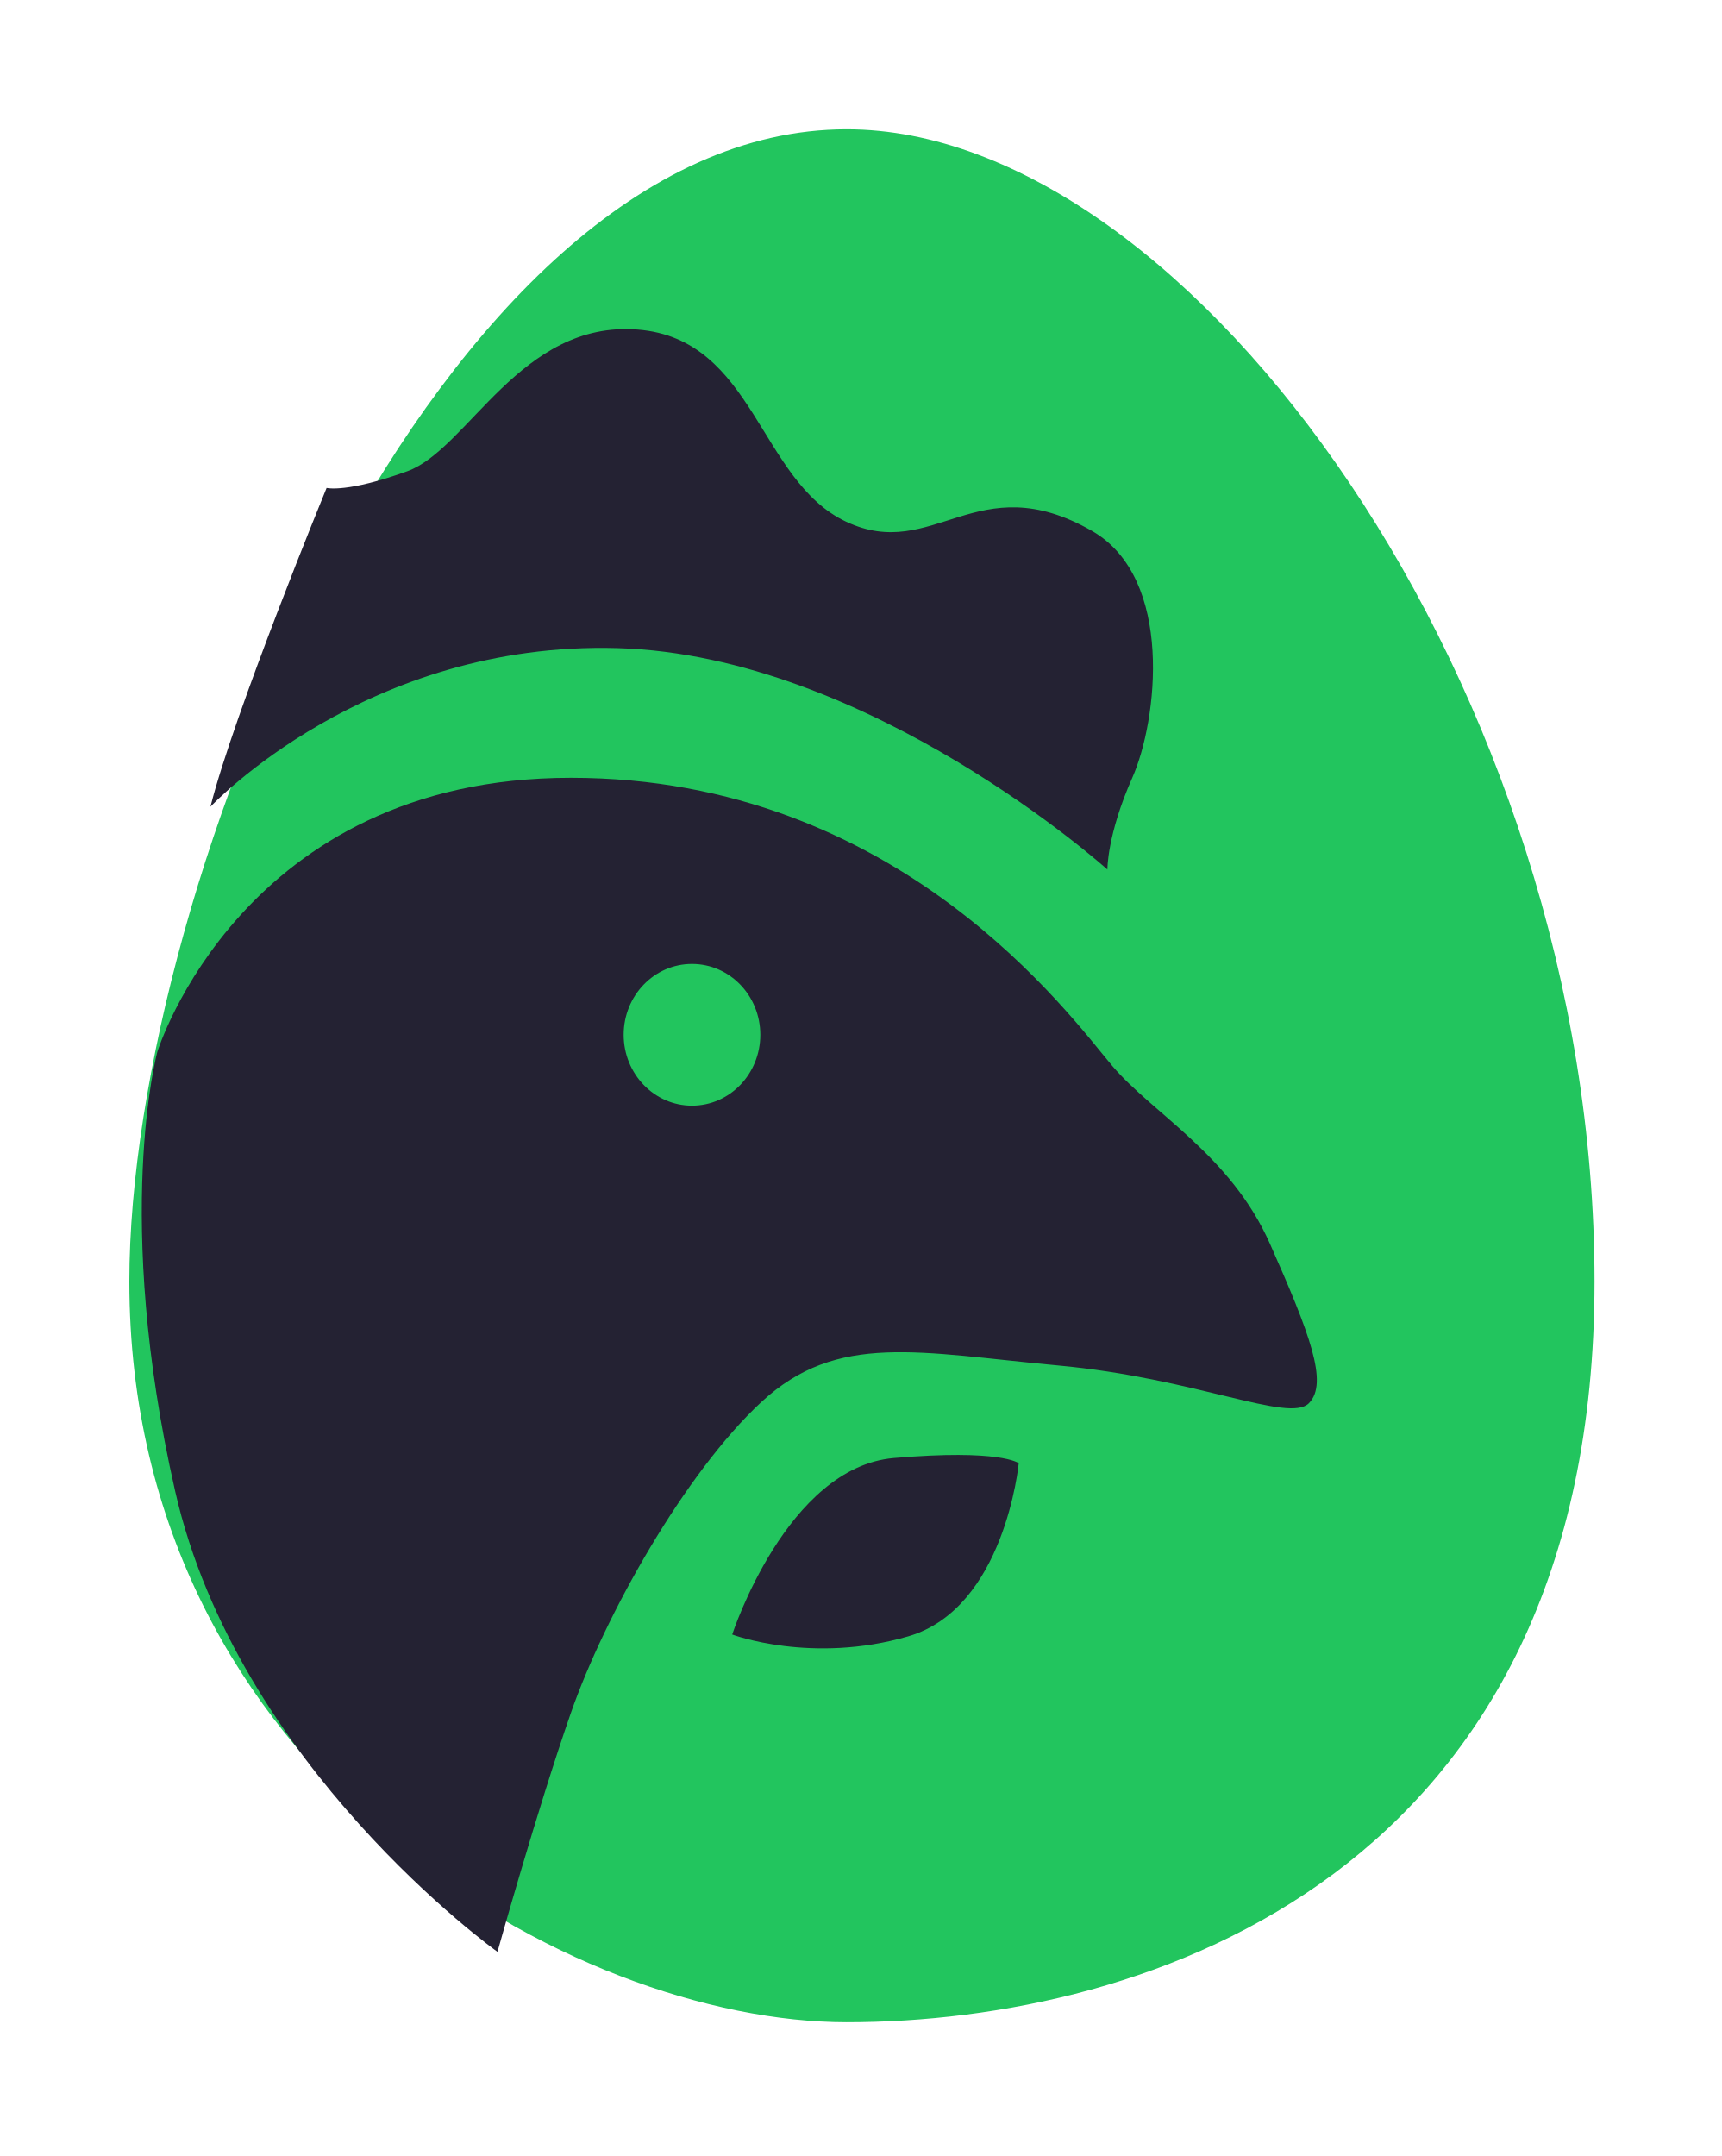
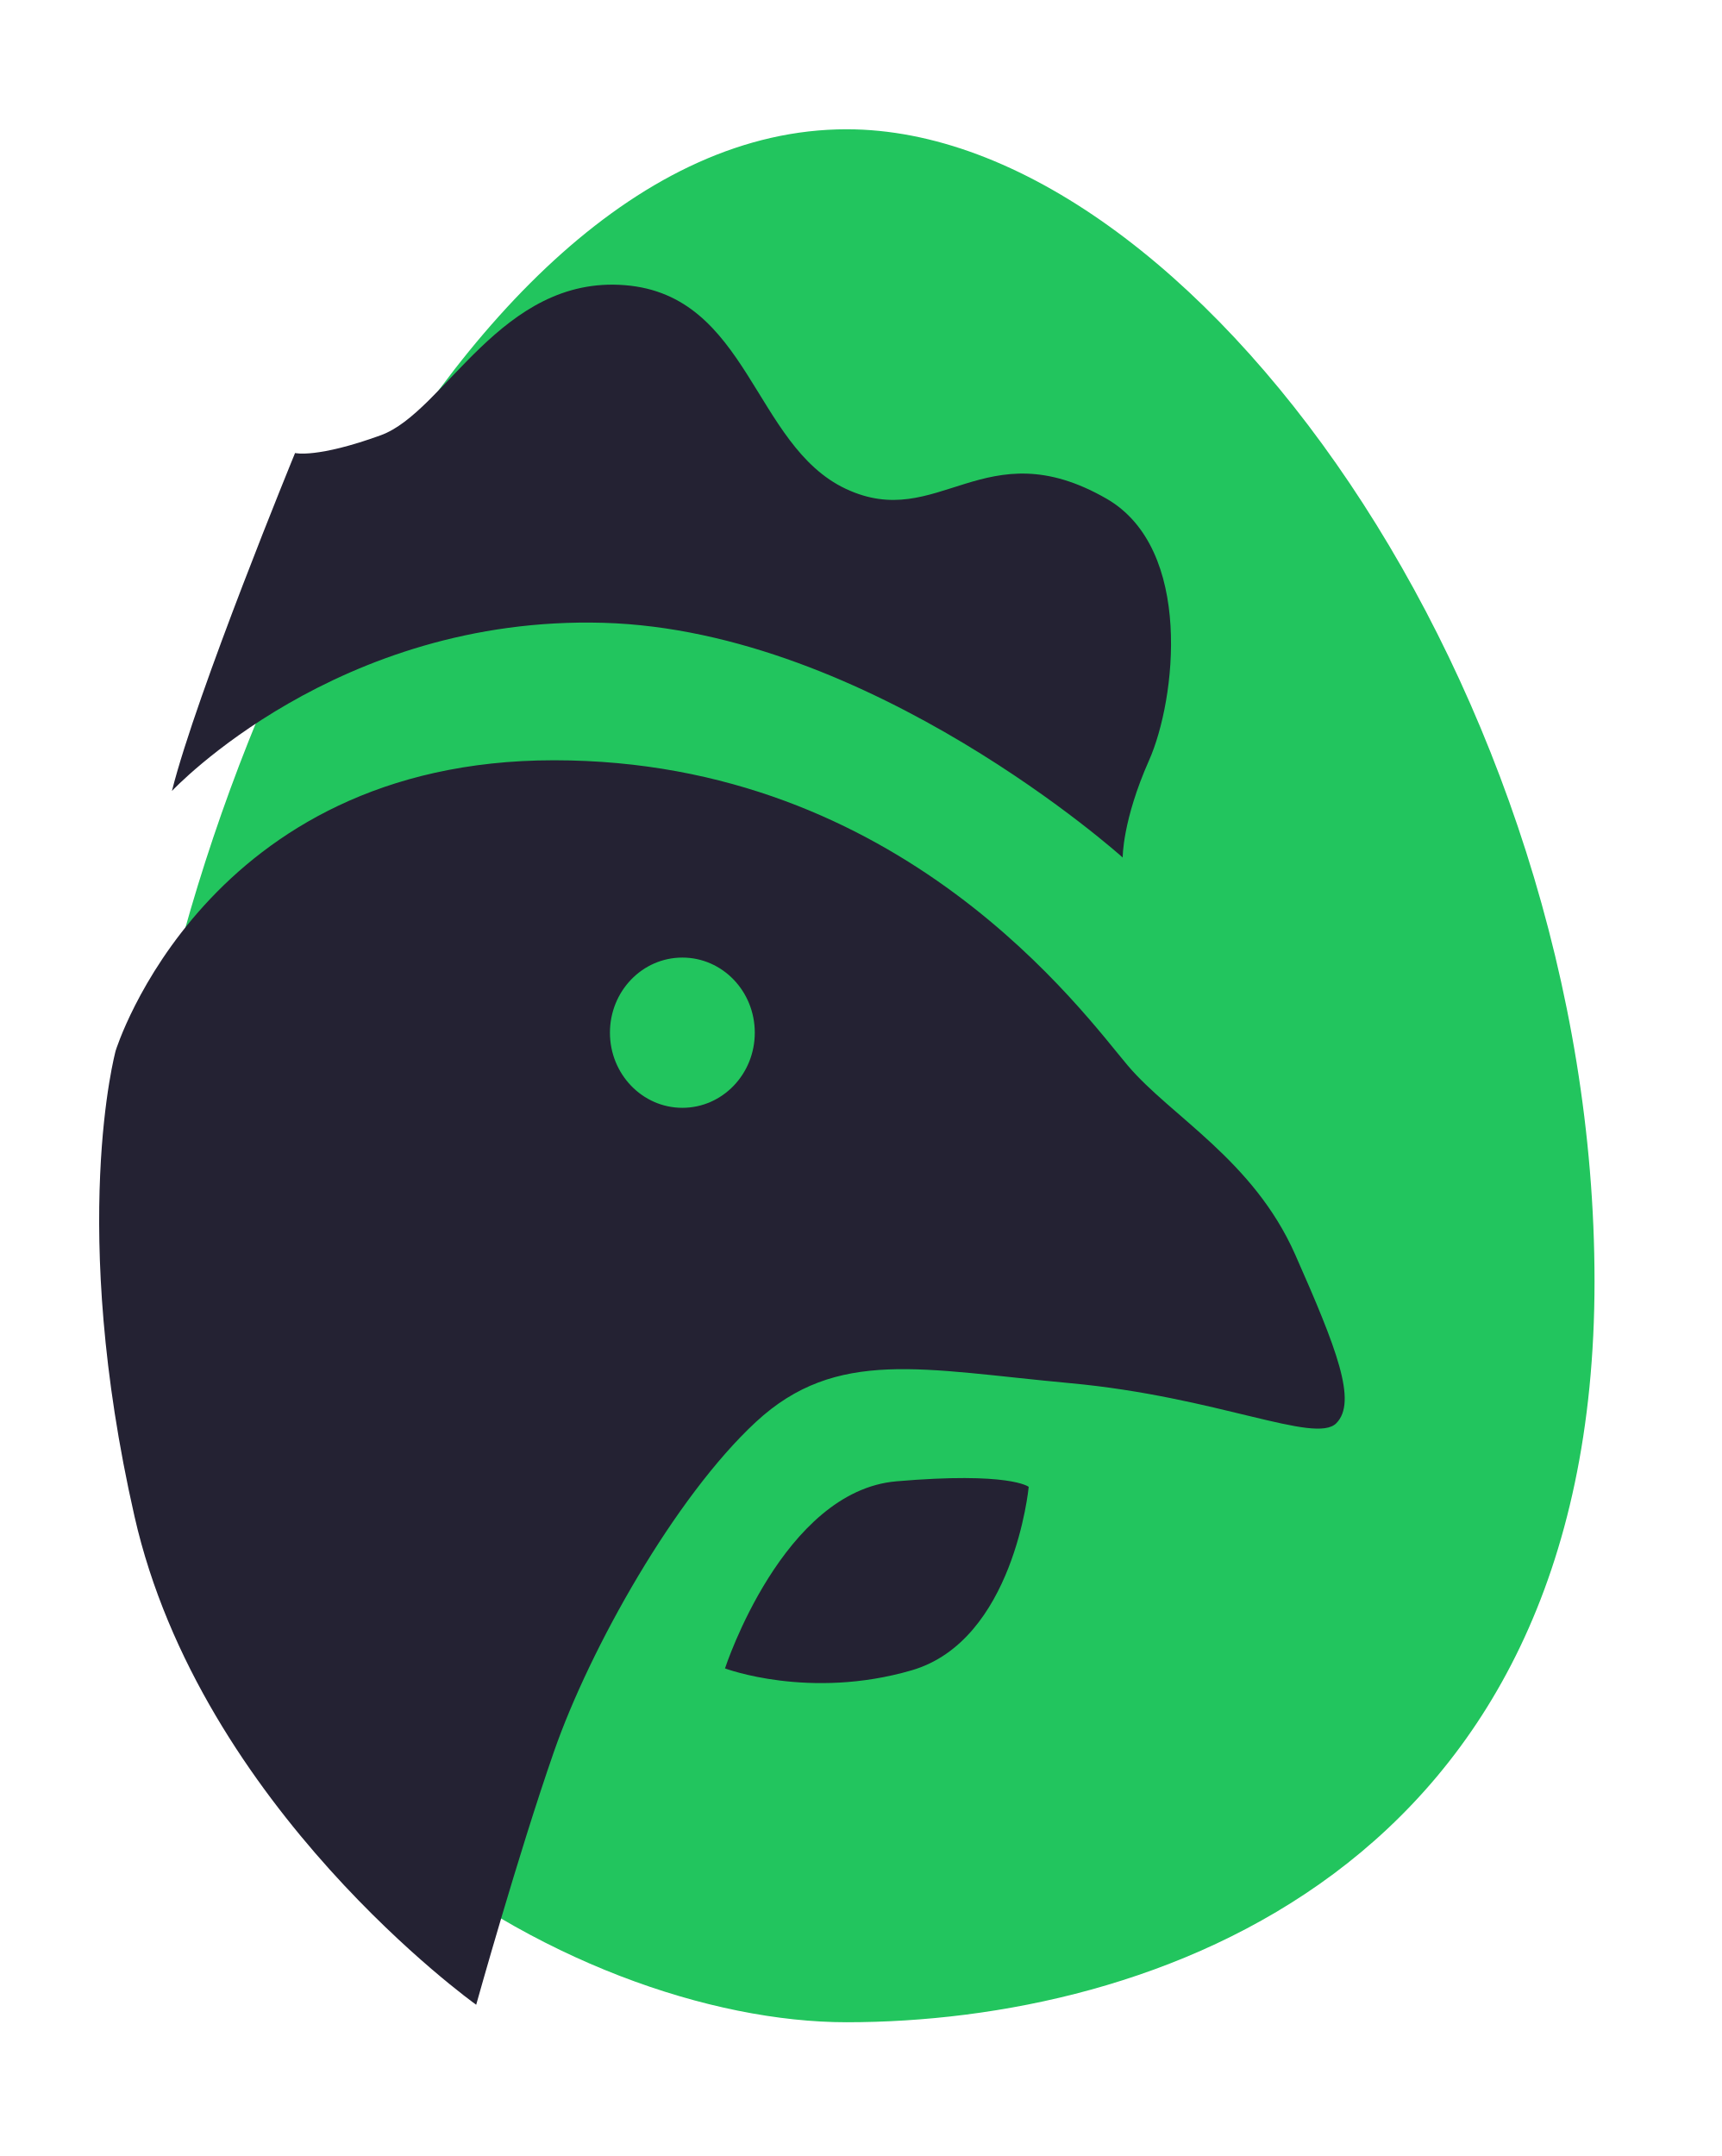
<svg xmlns="http://www.w3.org/2000/svg" viewBox="60 56 103 129" fill="none">
  <path d="M110.662 63.735C131.3 63.735 155.417 97.293 155.417 132.675C155.417 168.056 128.75 176.997 110.662 176.997C94.408 176.997 67.74 162.223 67.74 132.675C67.74 108.788 86.187 63.735 110.662 63.735Z" fill="#22C55E" />
-   <path d="M94.161 102.537C113.836 102.537 124.111 116.894 126.555 119.771C128.998 122.648 133.637 125.098 135.998 130.424C138.359 135.758 139.519 138.75 138.326 139.958C137.133 141.165 131.597 138.461 123.298 137.697C114.998 136.933 110.112 135.667 105.555 139.891C100.998 144.116 96.193 152.656 94.161 158.491C92.129 164.326 89.769 172.784 89.769 172.784C89.701 172.735 74.214 161.669 70.48 145.218C66.743 128.796 69.397 119.003 69.418 118.926C69.418 118.926 74.485 102.537 94.161 102.537ZM113.492 143.237C119.877 142.689 120.95 143.541 120.961 143.55C120.955 143.613 120.117 152.226 114.355 153.905C108.573 155.59 103.818 153.799 103.818 153.799V153.79C103.835 153.74 107.092 143.786 113.492 143.237ZM101.408 113.674C99.146 113.674 97.32 115.572 97.32 117.914C97.32 120.256 99.154 122.155 101.408 122.155C103.67 122.155 105.497 120.256 105.497 117.914C105.497 115.572 103.67 113.674 101.408 113.674ZM84.38 84.192C88.007 82.877 91.151 75.16 98.159 75.719C105.167 76.278 105.406 84.759 110.638 87.217C115.869 89.674 118.453 83.814 125.346 87.767C130.273 90.595 129.269 99.134 127.756 102.537C126.242 105.948 126.267 108.027 126.267 108.027C126.267 108.027 112.036 95.206 96.949 94.778C81.912 94.352 72.653 104.207 72.593 104.27C73.983 98.731 79.544 85.194 79.544 85.194C79.567 85.2 80.787 85.495 84.38 84.192Z" fill="#242233" />
+   <g transform="translate(111 120) scale(1.06) translate(-111 -120)">
+     <path d="M94.161 102.537C113.836 102.537 124.111 116.894 126.555 119.771C128.998 122.648 133.637 125.098 135.998 130.424C138.359 135.758 139.519 138.75 138.326 139.958C137.133 141.165 131.597 138.461 123.298 137.697C114.998 136.933 110.112 135.667 105.555 139.891C100.998 144.116 96.193 152.656 94.161 158.491C92.129 164.326 89.769 172.784 89.769 172.784C89.701 172.735 74.214 161.669 70.48 145.218C66.743 128.796 69.397 119.003 69.418 118.926C69.418 118.926 74.485 102.537 94.161 102.537ZM113.492 143.237C119.877 142.689 120.95 143.541 120.961 143.55C120.955 143.613 120.117 152.226 114.355 153.905C108.573 155.59 103.818 153.799 103.818 153.799V153.79C103.835 153.74 107.092 143.786 113.492 143.237ZM101.408 113.674C99.146 113.674 97.32 115.572 97.32 117.914C97.32 120.256 99.154 122.155 101.408 122.155C103.67 122.155 105.497 120.256 105.497 117.914C105.497 115.572 103.67 113.674 101.408 113.674ZM84.38 84.192C88.007 82.877 91.151 75.16 98.159 75.719C105.167 76.278 105.406 84.759 110.638 87.217C115.869 89.674 118.453 83.814 125.346 87.767C130.273 90.595 129.269 99.134 127.756 102.537C126.242 105.948 126.267 108.027 126.267 108.027C126.267 108.027 112.036 95.206 96.949 94.778C81.912 94.352 72.653 104.207 72.593 104.27C73.983 98.731 79.544 85.194 79.544 85.194C79.567 85.2 80.787 85.495 84.38 84.192Z" fill="#242233" />
+   </g>
</svg>
